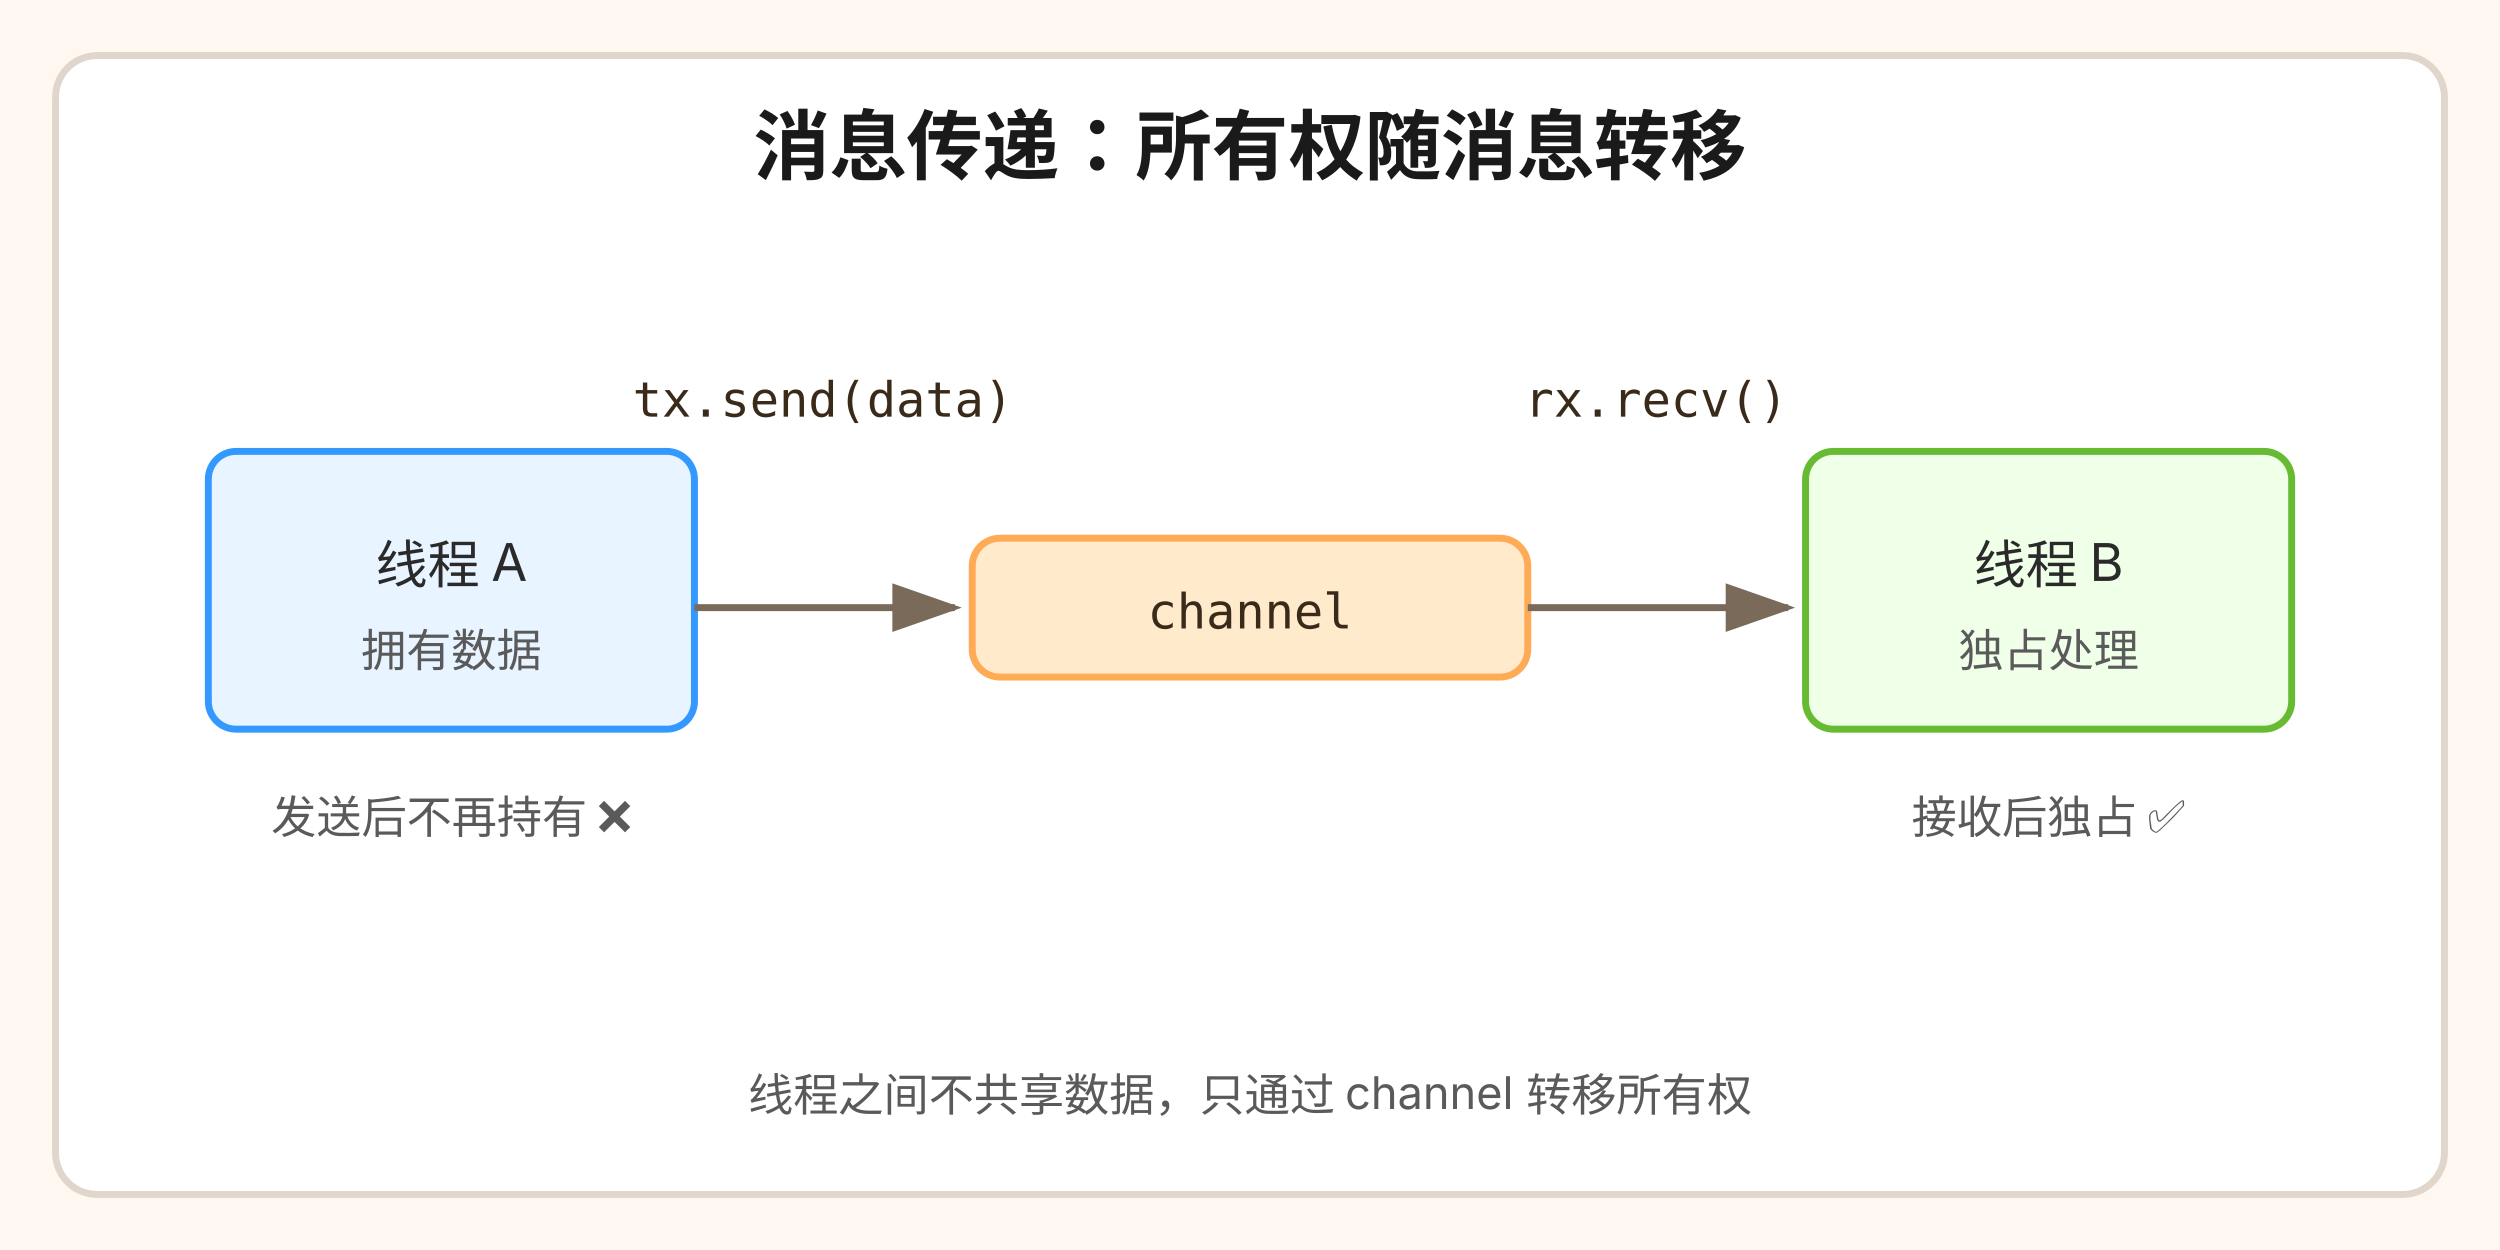
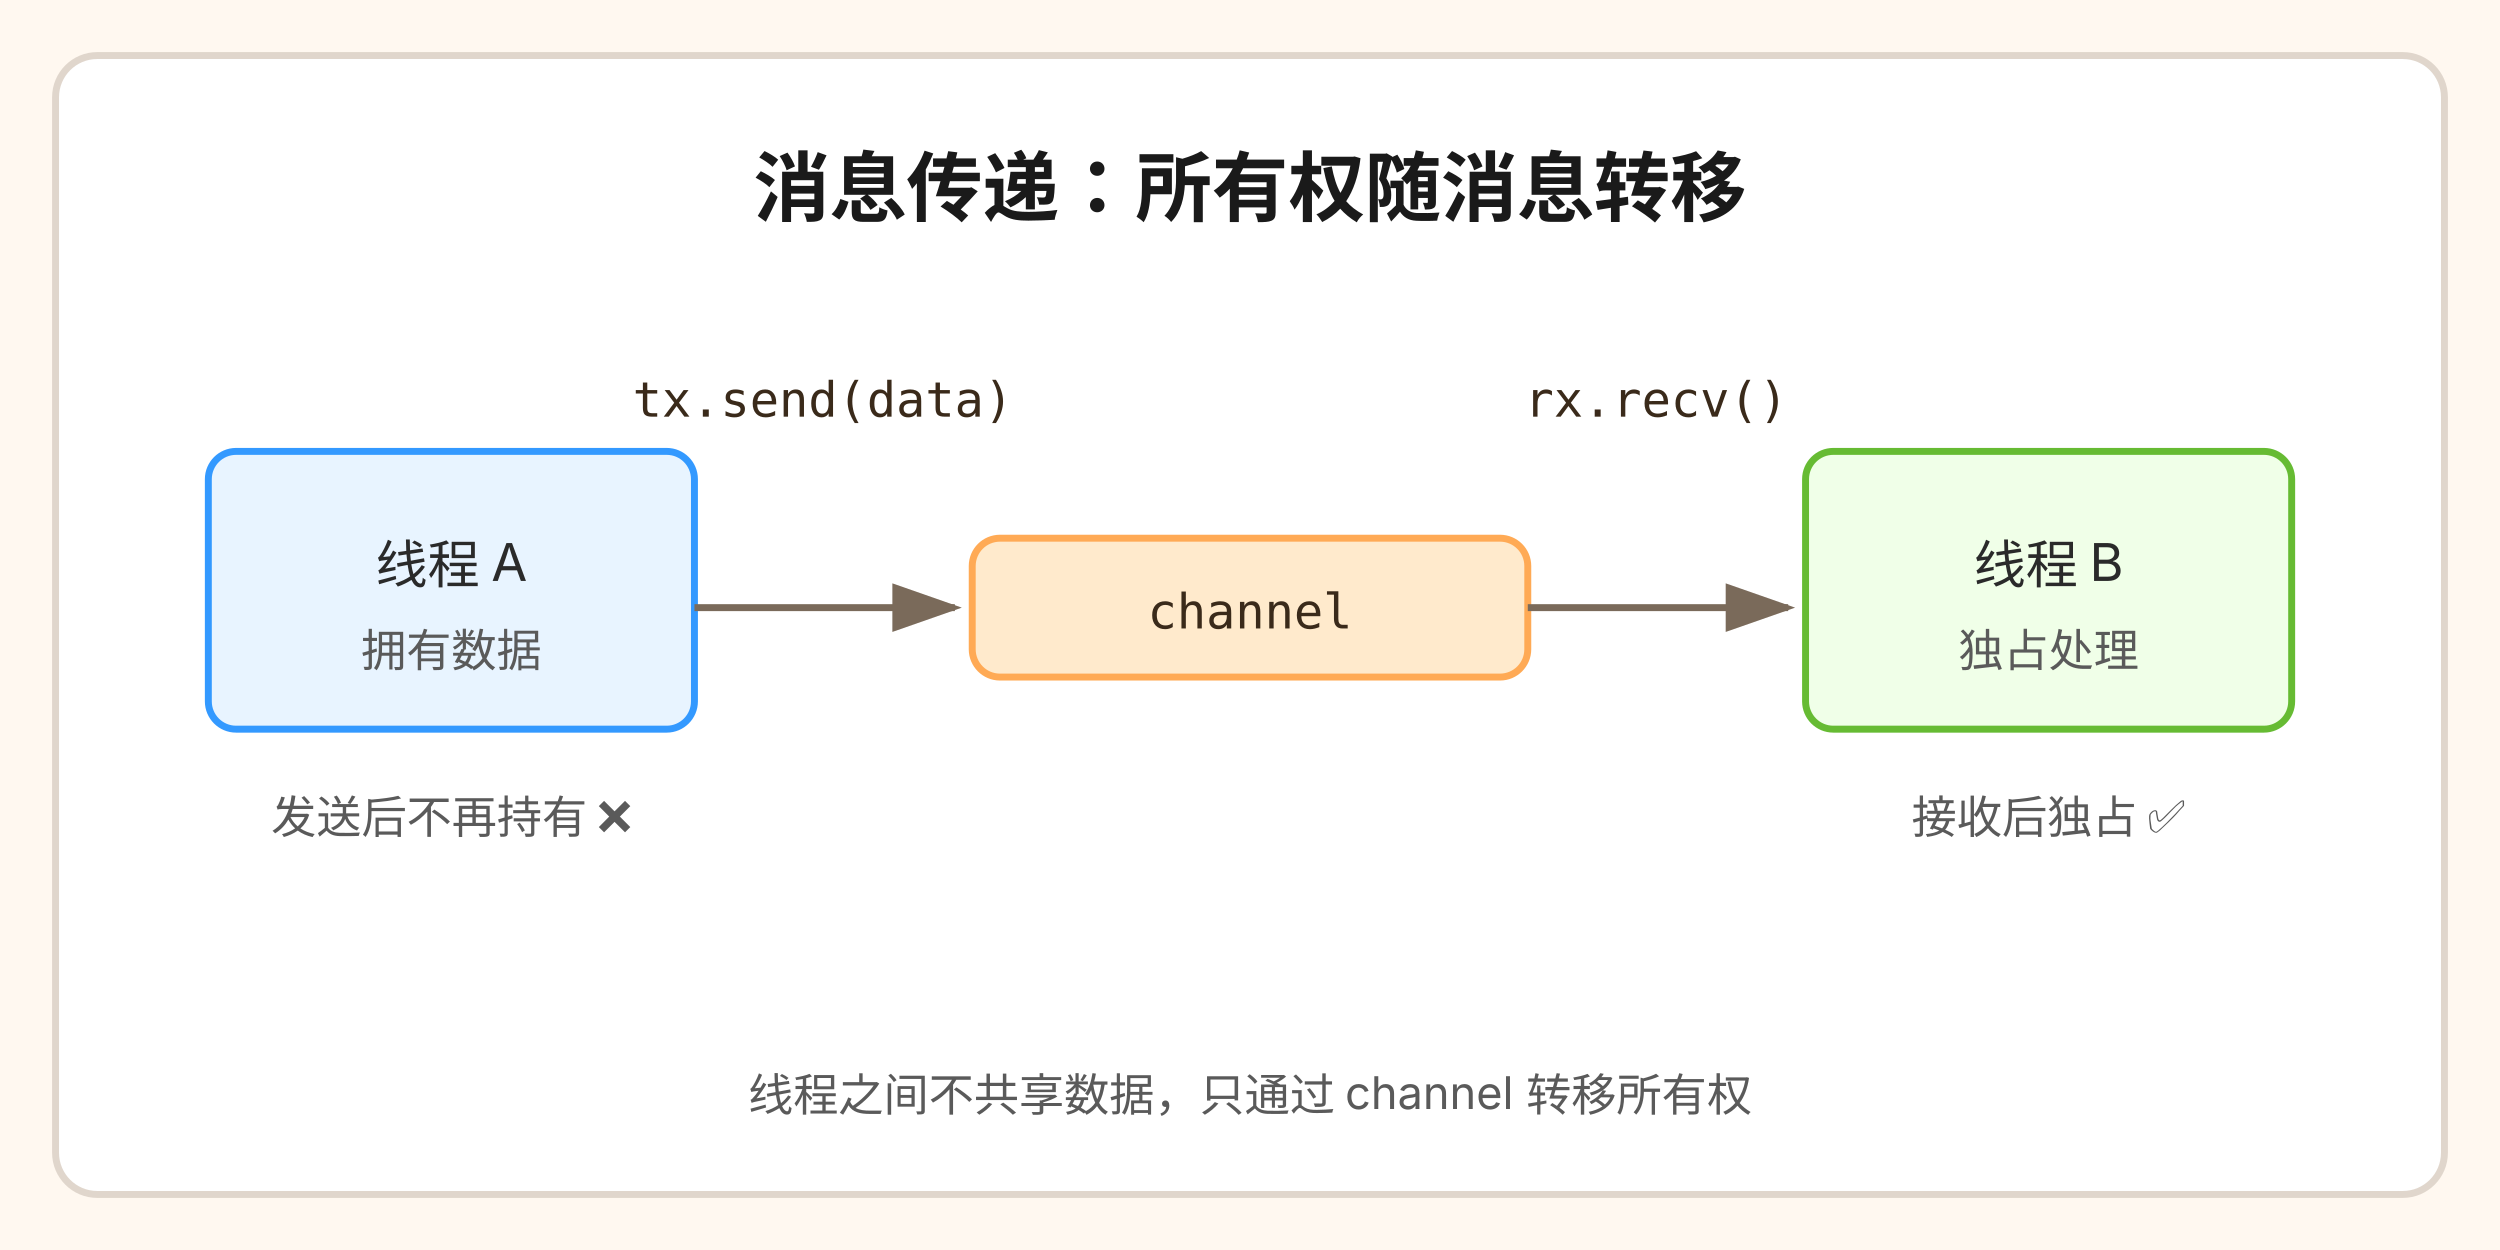
<svg xmlns="http://www.w3.org/2000/svg" width="720" height="360" viewBox="0 0 720 360">
  <defs>
    <style>
      .bg { fill: #fff8f0; }
      .card { fill: #ffffff; stroke: #e0d6cc; stroke-width: 2; }
      .title { font: bold 22px system-ui, -apple-system, sans-serif; fill: #1a1a1a; }
      .text { font: 15px system-ui, -apple-system, sans-serif; fill: #2a2a2a; }
      .code { font: 14px "SF Mono", Menlo, monospace; fill: #3a2a1a; }
      .label { font: 13px system-ui, -apple-system, sans-serif; fill: #5a5a5a; }
      .arrow { stroke: #7a6a5a; stroke-width: 2; fill: none; marker-end: url(#arrowhead); }
      .highlight { fill: #ffeacc; stroke: #ffaa55; stroke-width: 2; }
      .box { fill: #e8f4ff; stroke: #3399ff; stroke-width: 2; }
      .box2 { fill: #f0ffe8; stroke: #66bb33; stroke-width: 2; }
      .box3 { fill: #fff0f5; stroke: #dd5599; stroke-width: 2; }
    </style>
    <marker id="arrowhead" markerWidth="10" markerHeight="7" refX="9" refY="3.5" orient="auto">
      <polygon points="0 0, 10 3.5, 0 7" fill="#7a6a5a" />
    </marker>
  </defs>
  <rect width="720" height="360" class="bg" />
  <rect x="16" y="16" width="688" height="328" rx="12" class="card" />
-   <text x="360" y="50" text-anchor="middle" class="title">消息传递：所有权随消息转移</text>
+   <text x="360" y="62" text-anchor="middle" class="title">消息传递：所有权随消息转移</text>
  <text x="237" y="120" text-anchor="middle" class="code">tx.send(data)</text>
  <text x="477" y="120" text-anchor="middle" class="code">rx.recv()</text>
  <rect x="60" y="130" width="140" height="80" rx="8" class="box" />
  <text x="130" y="168" text-anchor="middle" class="text">线程 A</text>
  <text x="130" y="192" text-anchor="middle" class="label">拥有数据</text>
  <rect x="280" y="155" width="160" height="40" rx="8" class="highlight" />
  <text x="360" y="181" text-anchor="middle" class="code">channel</text>
  <rect x="520" y="130" width="140" height="80" rx="8" class="box2" />
  <text x="590" y="168" text-anchor="middle" class="text">线程 B</text>
  <text x="590" y="192" text-anchor="middle" class="label">独占处理</text>
  <line x1="200" y1="175" x2="275" y2="175" class="arrow" />
  <line x1="440" y1="175" x2="515" y2="175" class="arrow" />
  <text x="130" y="240" text-anchor="middle" class="label">发送后不再持有 ❌</text>
  <text x="590" y="240" text-anchor="middle" class="label">接收后独占 ✅</text>
  <text x="360" y="320" text-anchor="middle" class="label">线程之间不共享数据，只通过 channel 转移所有权</text>
</svg>
